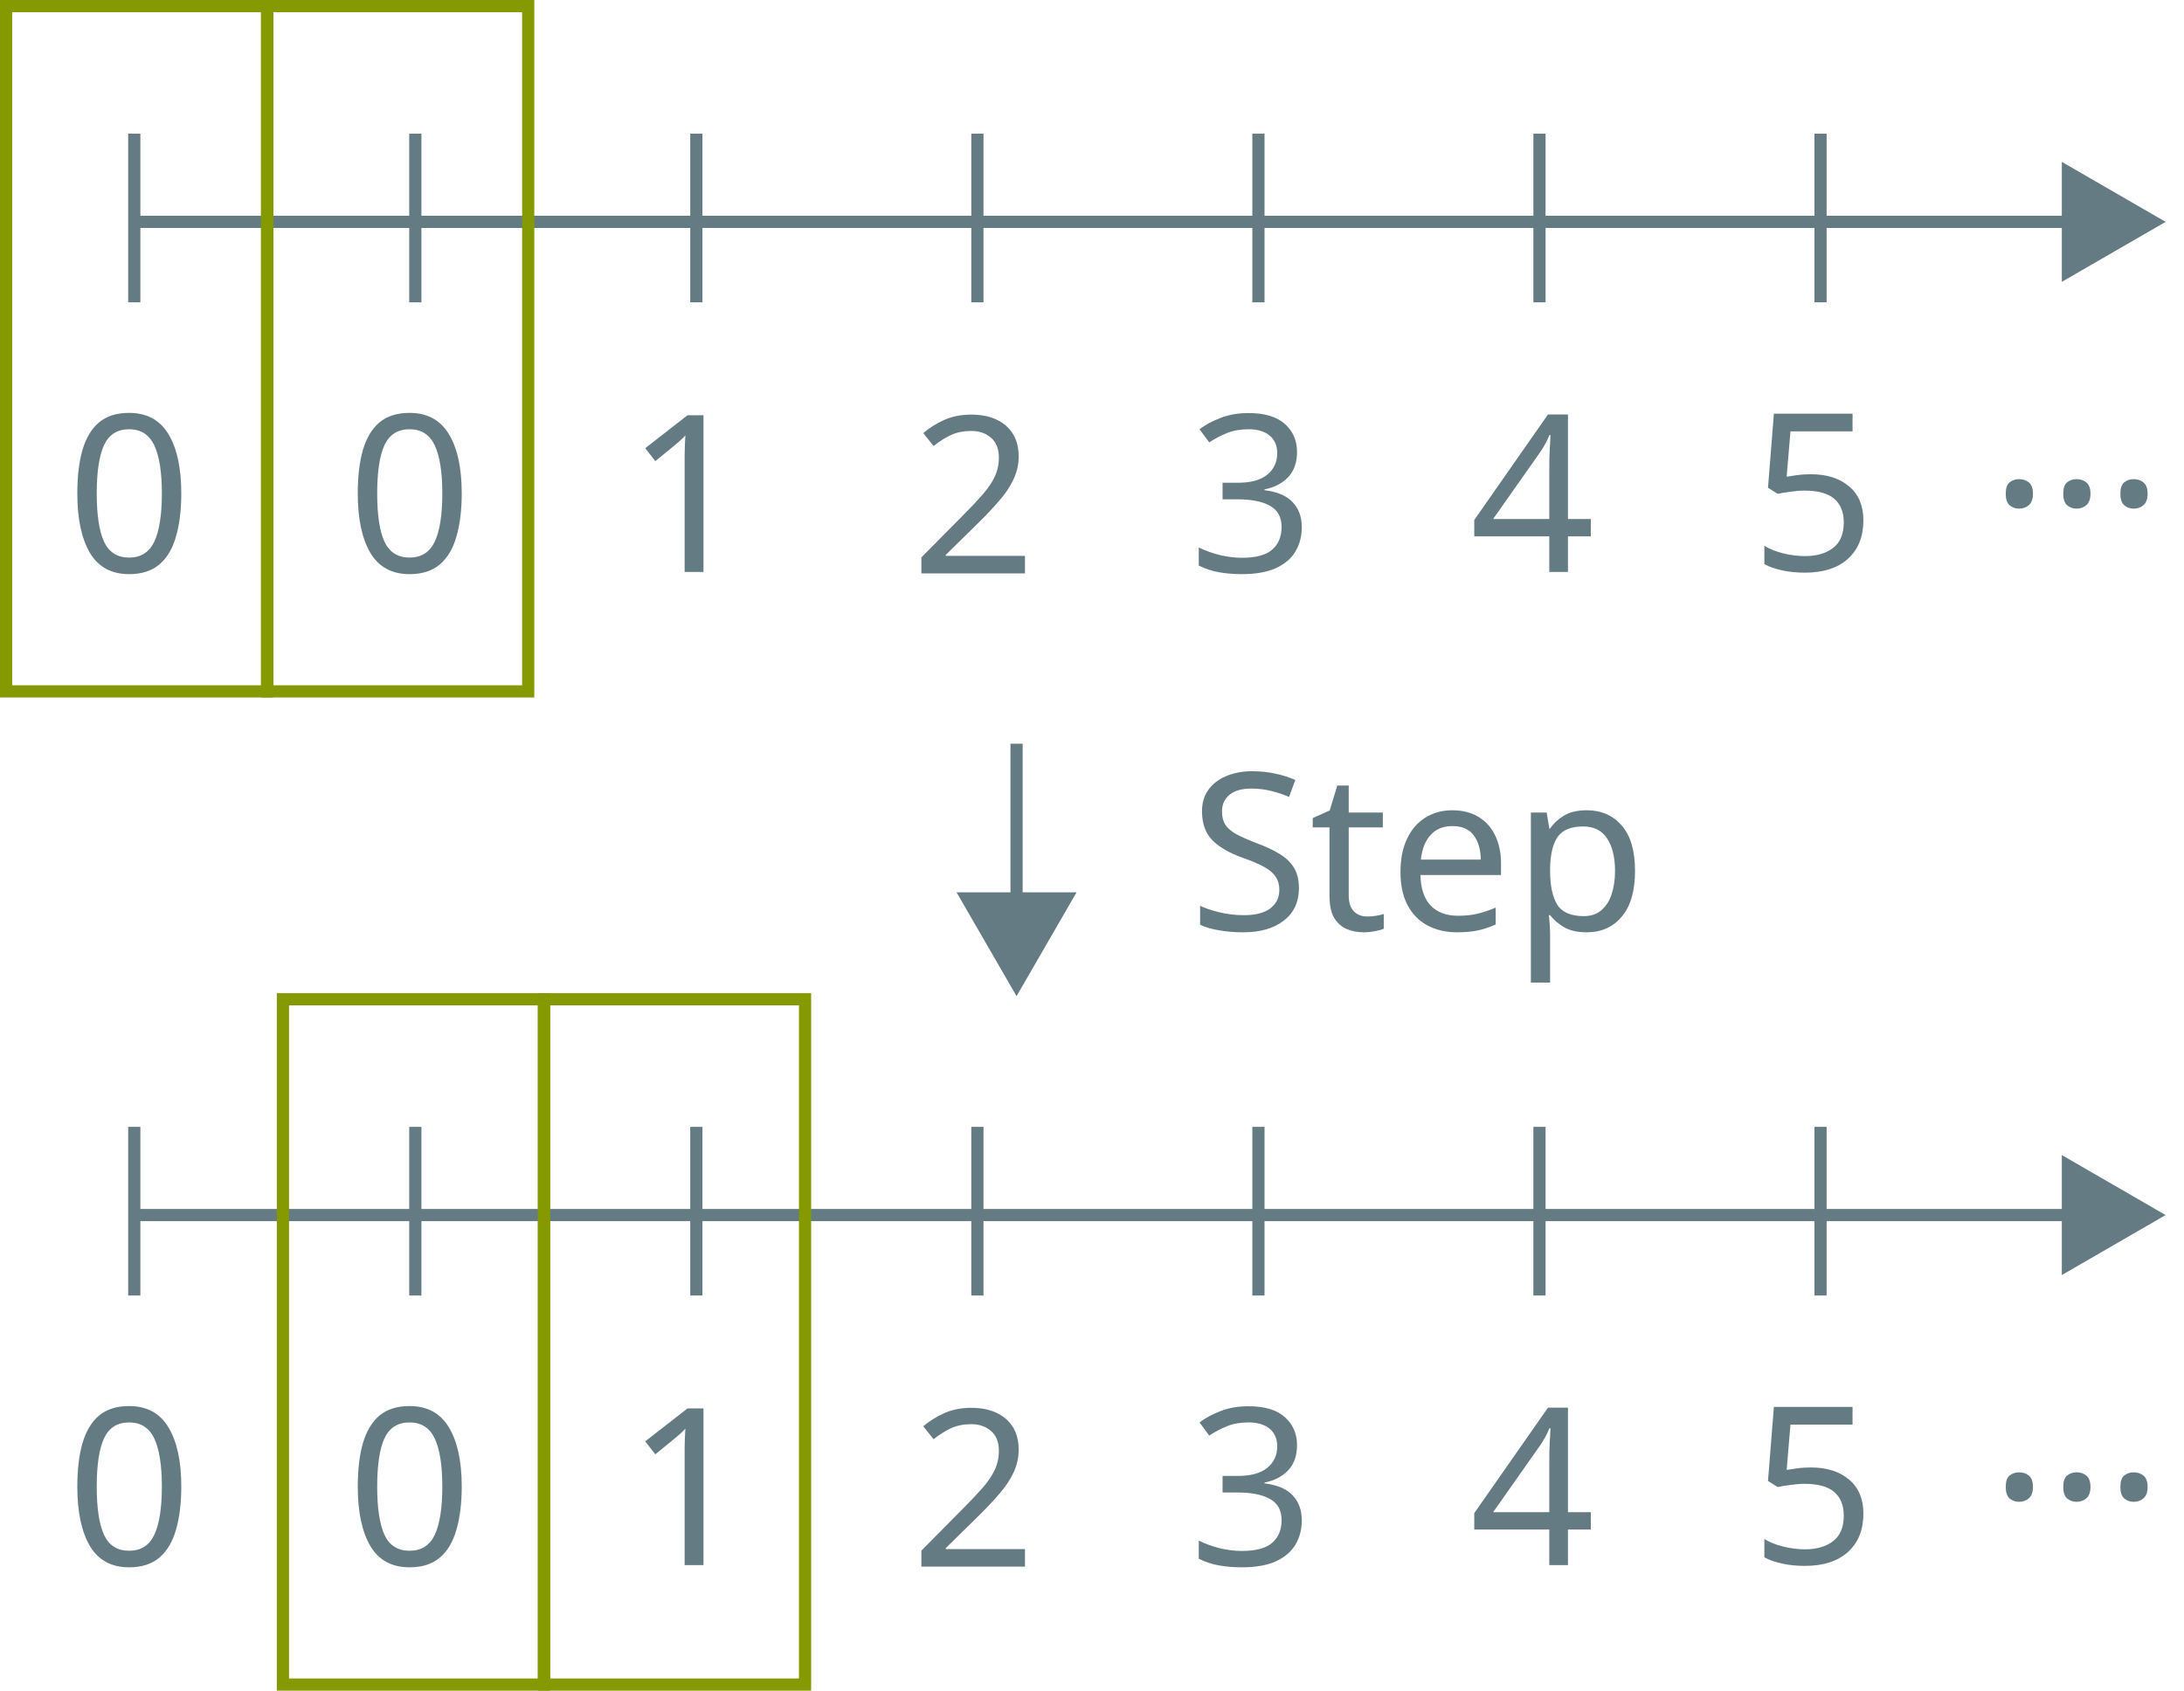
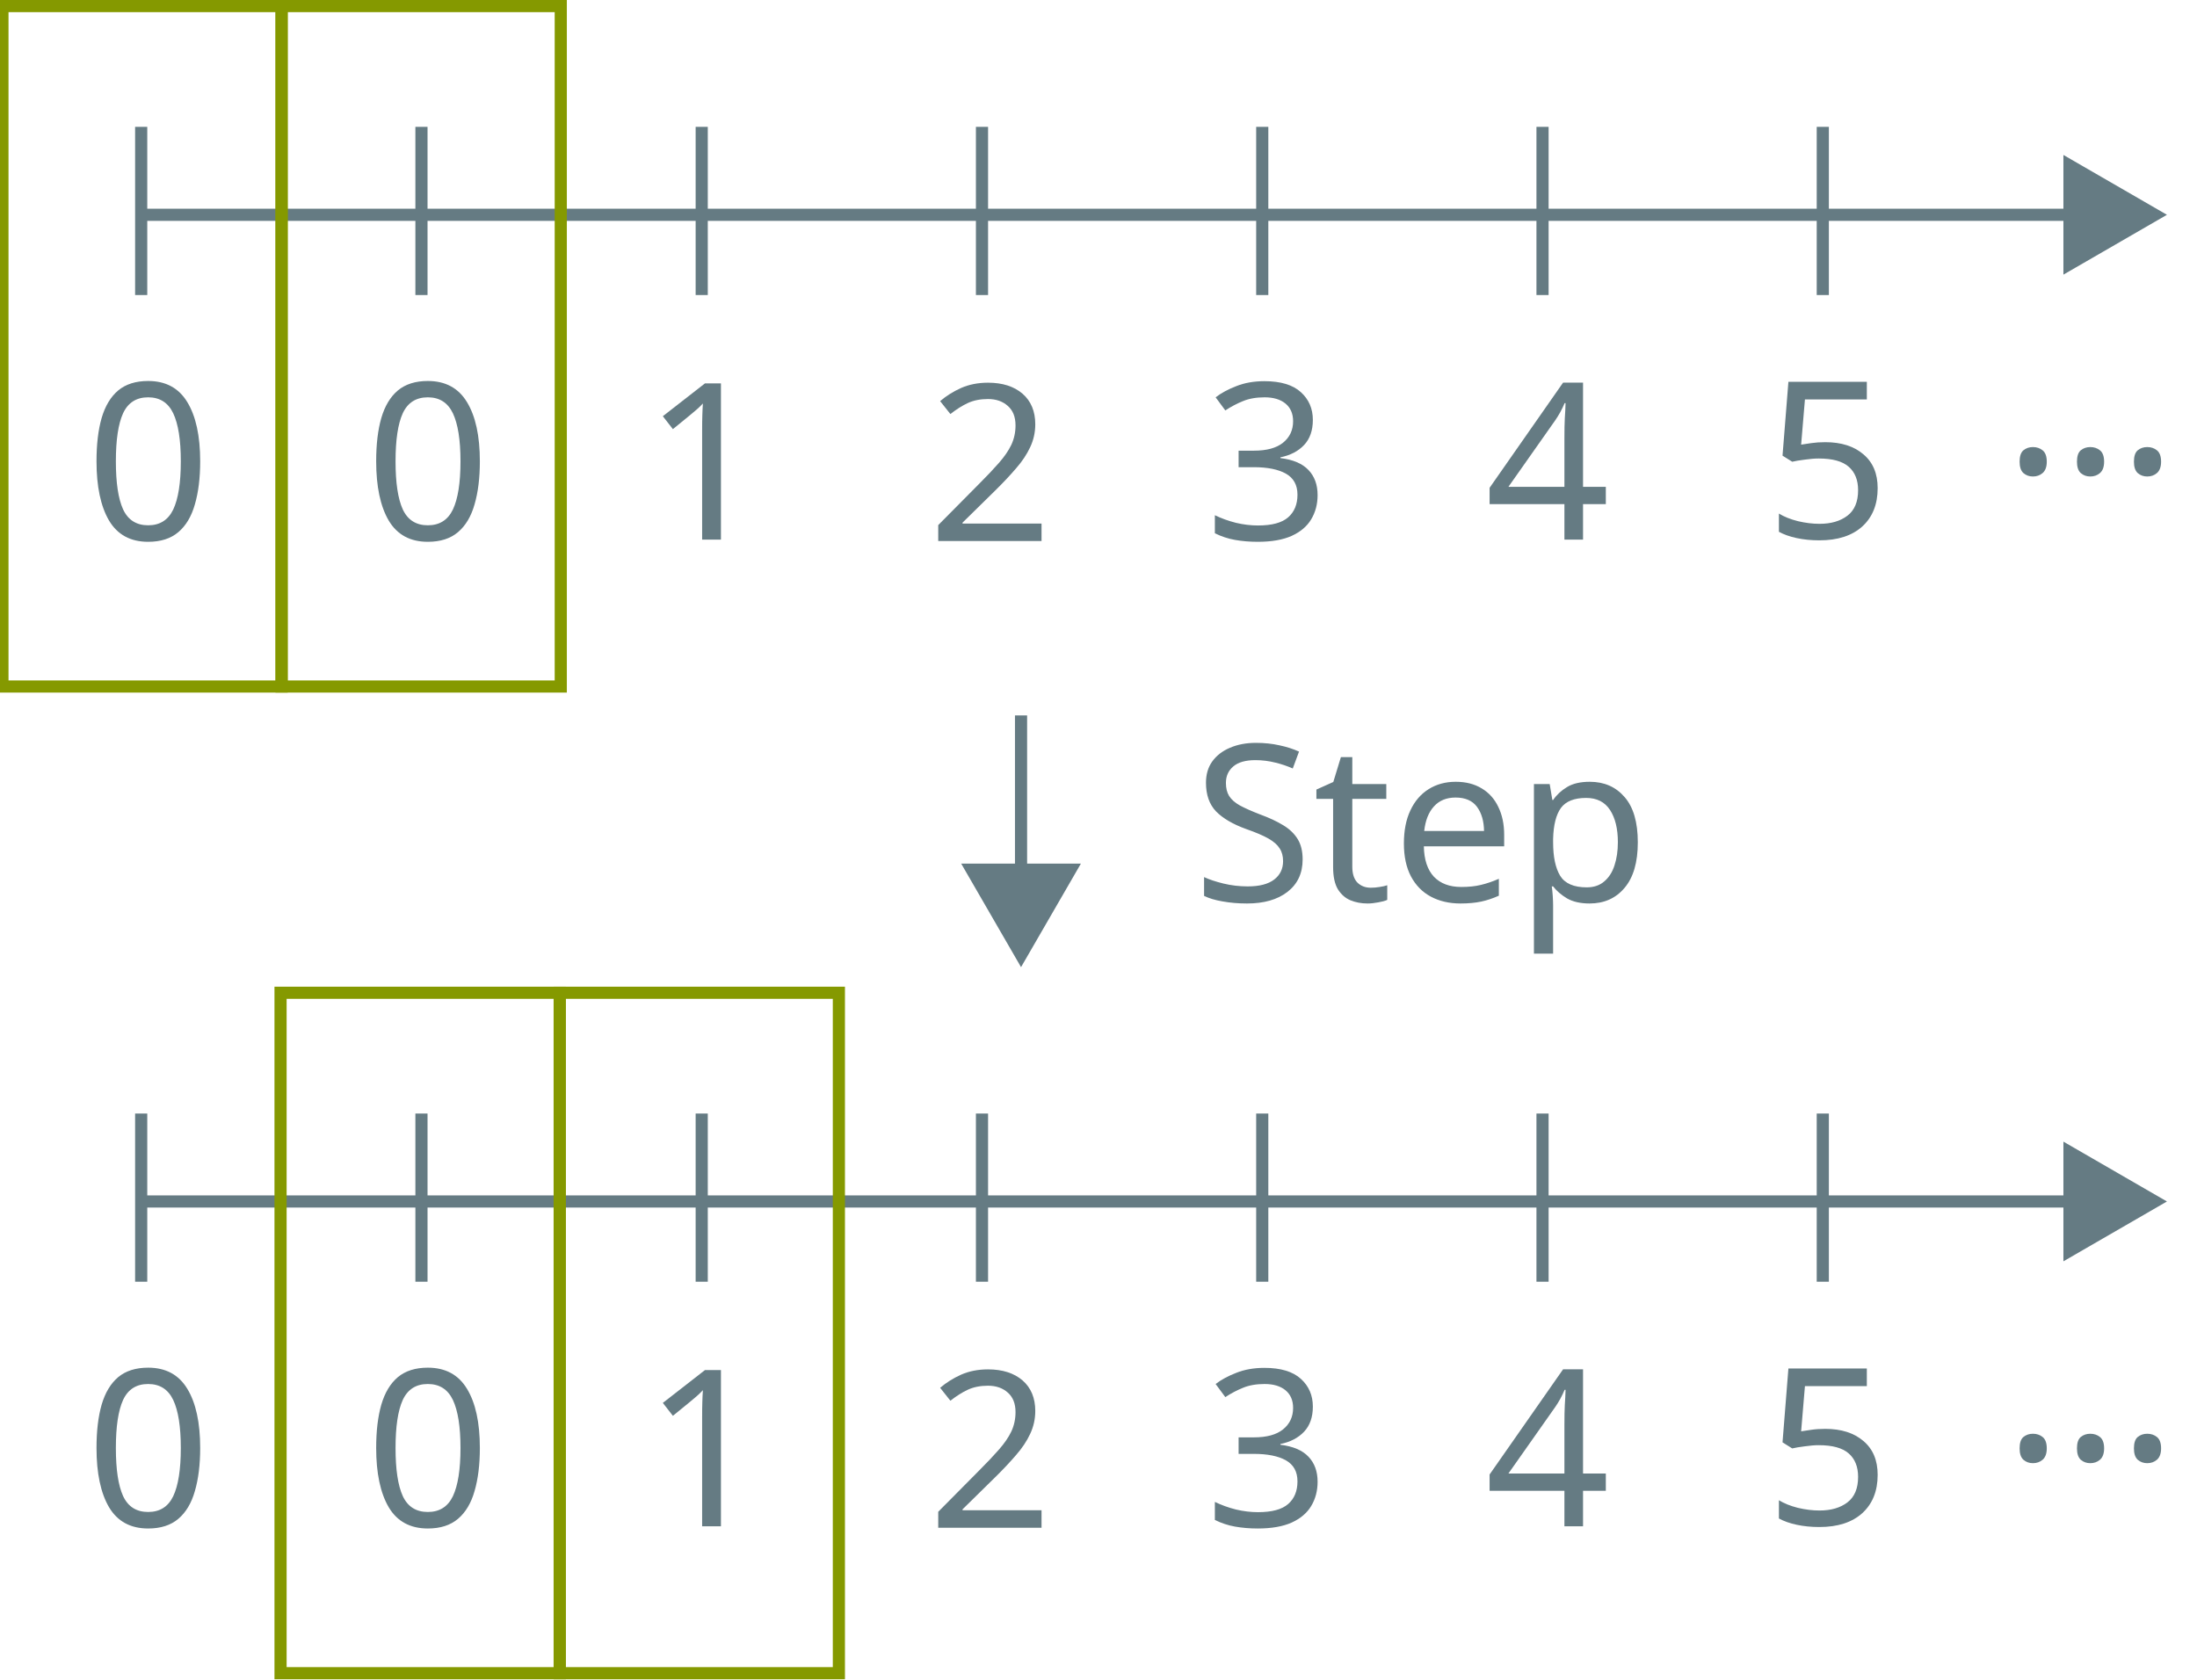
- <svg xmlns="http://www.w3.org/2000/svg" width="179.206" height="138.75" viewBox="0 0 179.206 138.75" id="svg2" version="1.1">
+ <svg xmlns="http://www.w3.org/2000/svg" width="180.77" height="138.194" viewBox="0 0 180.77 138.194" id="svg2" version="1.1">
  <defs id="defs4">
    <marker style="overflow:visible" id="marker4754" refX="0" refY="0" orient="auto">
      <path transform="scale(0.8,0.8)" style="fill:#657b83;fill-opacity:1;fill-rule:evenodd;stroke:#657b83;stroke-width:1pt;stroke-opacity:1" d="m 5.77,0 -8.65,5 0,-10 8.65,5 z" id="path4756" />
    </marker>
    <marker orient="auto" refY="0" refX="0" id="marker4720" style="overflow:visible">
      <path id="path4722" d="m 5.77,0 -8.65,5 0,-10 8.65,5 z" style="fill:#657b83;fill-opacity:1;fill-rule:evenodd;stroke:#657b83;stroke-width:1pt;stroke-opacity:1" transform="scale(0.8,0.8)" />
    </marker>
    <marker orient="auto" refY="0" refX="0" id="TriangleOutL" style="overflow:visible">
      <path id="path4316" d="m 5.77,0 -8.65,5 0,-10 8.65,5 z" style="fill:#657b83;fill-opacity:1;fill-rule:evenodd;stroke:#657b83;stroke-width:1pt;stroke-opacity:1" transform="scale(0.8,0.8)" />
    </marker>
  </defs>
-   <g id="layer1" transform="translate(-111.6753,-141.1548)">
-     <text xml:space="preserve" style="font-style:normal;font-weight:normal;font-size:18px;line-height:1000%;font-family:Source Sans Pro;letter-spacing:0px;word-spacing:0px;fill:#657b83;fill-opacity:1;stroke:none;stroke-width:1px;stroke-linecap:butt;stroke-linejoin:miter;stroke-opacity:1" x="117.143" y="188.084" id="text4136">
-       <tspan id="tspan4138" x="117.143" y="188.084">0</tspan>
-     </text>
-     <text id="text4140" y="188.084" x="140.156" style="font-style:normal;font-weight:normal;font-size:18px;line-height:1000%;font-family:Source Sans Pro;letter-spacing:0px;word-spacing:0px;fill:#657b83;fill-opacity:1;stroke:none;stroke-width:1px;stroke-linecap:butt;stroke-linejoin:miter;stroke-opacity:1" xml:space="preserve">
-       <tspan y="188.084" x="140.156" id="tspan4142">0</tspan>
-     </text>
-     <text id="text4144" y="188.093" x="163.006" style="font-style:normal;font-weight:normal;font-size:18px;line-height:1000%;font-family:Source Sans Pro;letter-spacing:0px;word-spacing:0px;fill:#657b83;fill-opacity:1;stroke:none;stroke-width:1px;stroke-linecap:butt;stroke-linejoin:miter;stroke-opacity:1" xml:space="preserve">
-       <tspan y="188.093" x="163.006" id="tspan4146">1</tspan>
-     </text>
-     <text xml:space="preserve" style="font-style:normal;font-weight:normal;font-size:18px;line-height:1000%;font-family:Source Sans Pro;letter-spacing:0px;word-spacing:0px;fill:#657b83;fill-opacity:1;stroke:none;stroke-width:1px;stroke-linecap:butt;stroke-linejoin:miter;stroke-opacity:1" x="186.419" y="188.211" id="text4148">
-       <tspan id="tspan4150" x="186.419" y="188.211">2</tspan>
-     </text>
-     <text id="text4152" y="188.084" x="209.226" style="font-style:normal;font-weight:normal;font-size:18px;line-height:1000%;font-family:Source Sans Pro;letter-spacing:0px;word-spacing:0px;fill:#657b83;fill-opacity:1;stroke:none;stroke-width:1px;stroke-linecap:butt;stroke-linejoin:miter;stroke-opacity:1" xml:space="preserve">
-       <tspan y="188.084" x="209.226" id="tspan4154">3</tspan>
-     </text>
-     <text xml:space="preserve" style="font-style:normal;font-weight:normal;font-size:18px;line-height:1000%;font-family:Source Sans Pro;letter-spacing:0px;word-spacing:0px;fill:#657b83;fill-opacity:1;stroke:none;stroke-width:1px;stroke-linecap:butt;stroke-linejoin:miter;stroke-opacity:1" x="232.27" y="188.093" id="text4156">
-       <tspan id="tspan4158" x="232.27" y="188.093">4</tspan>
-     </text>
-     <text xml:space="preserve" style="font-style:normal;font-weight:normal;font-size:18px;line-height:1000%;font-family:Source Sans Pro;letter-spacing:0px;word-spacing:0px;fill:#657b83;fill-opacity:1;stroke:none;stroke-width:1px;stroke-linecap:butt;stroke-linejoin:miter;stroke-opacity:1" x="255.309" y="187.965" id="text4160">
-       <tspan id="tspan4162" x="255.309" y="187.965">5</tspan>
-     </text>
-     <text id="text4164" y="182.648" x="274.956" style="font-style:normal;font-weight:normal;font-size:18px;line-height:1000%;font-family:Source Sans Pro;letter-spacing:0px;word-spacing:0px;fill:#657b83;fill-opacity:1;stroke:none;stroke-width:1px;stroke-linecap:butt;stroke-linejoin:miter;stroke-opacity:1" xml:space="preserve">
-       <tspan y="182.648" x="274.956" id="tspan4166">…</tspan>
-     </text>
-     <path style="fill:none;fill-rule:evenodd;stroke:#657b83;stroke-width:1px;stroke-linecap:butt;stroke-linejoin:miter;stroke-opacity:1;marker-end:url(#TriangleOutL)" d="m 122.228,159.362 161.464,0" id="path4168" />
-     <path style="fill:none;fill-rule:evenodd;stroke:#657b83;stroke-width:1px;stroke-linecap:butt;stroke-linejoin:miter;stroke-opacity:1" d="m 122.693,152.125 0,13.841" id="path4450" />
-     <path id="path4638" d="m 261.057,152.125 0,13.841" style="fill:none;fill-rule:evenodd;stroke:#657b83;stroke-width:1px;stroke-linecap:butt;stroke-linejoin:miter;stroke-opacity:1" />
-     <path style="fill:none;fill-rule:evenodd;stroke:#657b83;stroke-width:1px;stroke-linecap:butt;stroke-linejoin:miter;stroke-opacity:1" d="m 237.996,152.125 0,13.841" id="path4640" />
-     <path id="path4642" d="m 214.935,152.125 0,13.841" style="fill:none;fill-rule:evenodd;stroke:#657b83;stroke-width:1px;stroke-linecap:butt;stroke-linejoin:miter;stroke-opacity:1" />
-     <path style="fill:none;fill-rule:evenodd;stroke:#657b83;stroke-width:1px;stroke-linecap:butt;stroke-linejoin:miter;stroke-opacity:1" d="m 191.875,152.125 0,13.841" id="path4644" />
-     <path id="path4646" d="m 168.814,152.125 0,13.841" style="fill:none;fill-rule:evenodd;stroke:#657b83;stroke-width:1px;stroke-linecap:butt;stroke-linejoin:miter;stroke-opacity:1" />
-     <path style="fill:none;fill-rule:evenodd;stroke:#657b83;stroke-width:1px;stroke-linecap:butt;stroke-linejoin:miter;stroke-opacity:1" d="m 145.754,152.125 0,13.841" id="path4648" />
-     <rect style="opacity:1;fill:none;fill-opacity:1;stroke:#859900;stroke-width:1;stroke-miterlimit:4;stroke-dasharray:none;stroke-dashoffset:0;stroke-opacity:1" id="rect4650" width="21.41" height="56.24" x="112.175" y="141.655" />
-     <rect y="141.655" x="133.607" height="56.24" width="21.41" id="rect4652" style="opacity:1;fill:none;fill-opacity:1;stroke:#859900;stroke-width:1;stroke-miterlimit:4;stroke-dasharray:none;stroke-dashoffset:0;stroke-opacity:1" />
-     <text id="text4666" y="269.593" x="117.143" style="font-style:normal;font-weight:normal;font-size:18px;line-height:1000%;font-family:Source Sans Pro;letter-spacing:0px;word-spacing:0px;fill:#657b83;fill-opacity:1;stroke:none;stroke-width:1px;stroke-linecap:butt;stroke-linejoin:miter;stroke-opacity:1" xml:space="preserve">
-       <tspan y="269.593" x="117.143" id="tspan4668">0</tspan>
-     </text>
-     <text xml:space="preserve" style="font-style:normal;font-weight:normal;font-size:18px;line-height:1000%;font-family:Source Sans Pro;letter-spacing:0px;word-spacing:0px;fill:#657b83;fill-opacity:1;stroke:none;stroke-width:1px;stroke-linecap:butt;stroke-linejoin:miter;stroke-opacity:1" x="140.156" y="269.593" id="text4670">
-       <tspan id="tspan4672" x="140.156" y="269.593">0</tspan>
-     </text>
-     <text xml:space="preserve" style="font-style:normal;font-weight:normal;font-size:18px;line-height:1000%;font-family:Source Sans Pro;letter-spacing:0px;word-spacing:0px;fill:#657b83;fill-opacity:1;stroke:none;stroke-width:1px;stroke-linecap:butt;stroke-linejoin:miter;stroke-opacity:1" x="163.006" y="269.602" id="text4674">
-       <tspan id="tspan4676" x="163.006" y="269.602">1</tspan>
-     </text>
-     <text id="text4678" y="269.721" x="186.419" style="font-style:normal;font-weight:normal;font-size:18px;line-height:1000%;font-family:Source Sans Pro;letter-spacing:0px;word-spacing:0px;fill:#657b83;fill-opacity:1;stroke:none;stroke-width:1px;stroke-linecap:butt;stroke-linejoin:miter;stroke-opacity:1" xml:space="preserve">
-       <tspan y="269.721" x="186.419" id="tspan4680">2</tspan>
-     </text>
-     <text xml:space="preserve" style="font-style:normal;font-weight:normal;font-size:18px;line-height:1000%;font-family:Source Sans Pro;letter-spacing:0px;word-spacing:0px;fill:#657b83;fill-opacity:1;stroke:none;stroke-width:1px;stroke-linecap:butt;stroke-linejoin:miter;stroke-opacity:1" x="209.226" y="269.593" id="text4682">
-       <tspan id="tspan4684" x="209.226" y="269.593">3</tspan>
-     </text>
-     <text id="text4686" y="269.602" x="232.27" style="font-style:normal;font-weight:normal;font-size:18px;line-height:1000%;font-family:Source Sans Pro;letter-spacing:0px;word-spacing:0px;fill:#657b83;fill-opacity:1;stroke:none;stroke-width:1px;stroke-linecap:butt;stroke-linejoin:miter;stroke-opacity:1" xml:space="preserve">
-       <tspan y="269.602" x="232.27" id="tspan4688">4</tspan>
-     </text>
-     <text id="text4690" y="269.475" x="255.309" style="font-style:normal;font-weight:normal;font-size:18px;line-height:1000%;font-family:Source Sans Pro;letter-spacing:0px;word-spacing:0px;fill:#657b83;fill-opacity:1;stroke:none;stroke-width:1px;stroke-linecap:butt;stroke-linejoin:miter;stroke-opacity:1" xml:space="preserve">
-       <tspan y="269.475" x="255.309" id="tspan4692">5</tspan>
-     </text>
-     <text xml:space="preserve" style="font-style:normal;font-weight:normal;font-size:18px;line-height:1000%;font-family:Source Sans Pro;letter-spacing:0px;word-spacing:0px;fill:#657b83;fill-opacity:1;stroke:none;stroke-width:1px;stroke-linecap:butt;stroke-linejoin:miter;stroke-opacity:1" x="274.956" y="264.157" id="text4694">
-       <tspan id="tspan4696" x="274.956" y="264.157">…</tspan>
-     </text>
-     <path id="path4698" d="m 122.228,240.872 161.464,0" style="fill:none;fill-rule:evenodd;stroke:#657b83;stroke-width:1px;stroke-linecap:butt;stroke-linejoin:miter;stroke-opacity:1;marker-end:url(#marker4754)" />
-     <path id="path4700" d="m 122.693,233.634 0,13.841" style="fill:none;fill-rule:evenodd;stroke:#657b83;stroke-width:1px;stroke-linecap:butt;stroke-linejoin:miter;stroke-opacity:1" />
-     <path style="fill:none;fill-rule:evenodd;stroke:#657b83;stroke-width:1px;stroke-linecap:butt;stroke-linejoin:miter;stroke-opacity:1" d="m 261.057,233.634 0,13.841" id="path4702" />
-     <path id="path4704" d="m 237.996,233.634 0,13.841" style="fill:none;fill-rule:evenodd;stroke:#657b83;stroke-width:1px;stroke-linecap:butt;stroke-linejoin:miter;stroke-opacity:1" />
-     <path style="fill:none;fill-rule:evenodd;stroke:#657b83;stroke-width:1px;stroke-linecap:butt;stroke-linejoin:miter;stroke-opacity:1" d="m 214.935,233.634 0,13.841" id="path4706" />
-     <path id="path4708" d="m 191.875,233.634 0,13.841" style="fill:none;fill-rule:evenodd;stroke:#657b83;stroke-width:1px;stroke-linecap:butt;stroke-linejoin:miter;stroke-opacity:1" />
-     <path style="fill:none;fill-rule:evenodd;stroke:#657b83;stroke-width:1px;stroke-linecap:butt;stroke-linejoin:miter;stroke-opacity:1" d="m 168.814,233.634 0,13.841" id="path4710" />
-     <path id="path4712" d="m 145.754,233.634 0,13.841" style="fill:none;fill-rule:evenodd;stroke:#657b83;stroke-width:1px;stroke-linecap:butt;stroke-linejoin:miter;stroke-opacity:1" />
-     <rect y="223.164" x="134.891" height="56.24" width="21.41" id="rect4714" style="opacity:1;fill:none;fill-opacity:1;stroke:#859900;stroke-width:1;stroke-miterlimit:4;stroke-dasharray:none;stroke-dashoffset:0;stroke-opacity:1" />
-     <rect style="opacity:1;fill:none;fill-opacity:1;stroke:#859900;stroke-width:1;stroke-miterlimit:4;stroke-dasharray:none;stroke-dashoffset:0;stroke-opacity:1" id="rect4716" width="21.41" height="56.24" x="156.322" y="223.164" />
-     <path style="fill:none;fill-rule:evenodd;stroke:#657b83;stroke-width:1px;stroke-linecap:butt;stroke-linejoin:miter;stroke-opacity:1;marker-end:url(#marker4720)" d="m 195.088,202.192 0,15.032" id="path4718" />
-     <text xml:space="preserve" style="font-style:normal;font-weight:normal;font-size:18px;line-height:1000%;font-family:Source Sans Pro;letter-spacing:0px;word-spacing:0px;fill:#657b83;fill-opacity:1;stroke:none;stroke-width:1px;stroke-linecap:butt;stroke-linejoin:miter;stroke-opacity:1" x="209.226" y="217.481" id="text4800">
-       <tspan id="tspan4802" x="209.226" y="217.481">Step</tspan>
-     </text>
+   <g id="layer1" transform="translate(-111.0763,-141.6861)">
+     <g id="g3537" transform="translate(0,-1.63092)">
+       <path id="path4718" d="m 195.088,202.192 0,15.032" style="fill:none;fill-rule:evenodd;stroke:#657b83;stroke-width:1px;stroke-linecap:butt;stroke-linejoin:miter;stroke-opacity:1;marker-end:url(#marker4720)" />
+       <text id="text4800" y="217.481" x="209.226" style="font-style:normal;font-weight:normal;font-size:18px;line-height:1000%;font-family:'Source Sans Pro';letter-spacing:0px;word-spacing:0px;fill:#657b83;fill-opacity:1;stroke:none;stroke-width:1px;stroke-linecap:butt;stroke-linejoin:miter;stroke-opacity:1" xml:space="preserve">
+         <tspan y="217.481" x="209.226" id="tspan4802">Step</tspan>
+       </text>
+     </g>
+     <g id="g3504">
+       <g id="g3475">
+         <g id="g3431" transform="translate(0.9969941,-2)">
+           <text id="text4136" y="188.084" x="117.143" style="font-style:normal;font-weight:normal;font-size:18px;line-height:1000%;font-family:'Source Sans Pro';letter-spacing:0px;word-spacing:0px;fill:#657b83;fill-opacity:1;stroke:none;stroke-width:1px;stroke-linecap:butt;stroke-linejoin:miter;stroke-opacity:1" xml:space="preserve">
+             <tspan y="188.084" x="117.143" id="tspan4138">0</tspan>
+           </text>
+           <text xml:space="preserve" style="font-style:normal;font-weight:normal;font-size:18px;line-height:1000%;font-family:'Source Sans Pro';letter-spacing:0px;word-spacing:0px;fill:#657b83;fill-opacity:1;stroke:none;stroke-width:1px;stroke-linecap:butt;stroke-linejoin:miter;stroke-opacity:1" x="140.156" y="188.084" id="text4140">
+             <tspan id="tspan4142" x="140.156" y="188.084">0</tspan>
+           </text>
+           <text xml:space="preserve" style="font-style:normal;font-weight:normal;font-size:18px;line-height:1000%;font-family:'Source Sans Pro';letter-spacing:0px;word-spacing:0px;fill:#657b83;fill-opacity:1;stroke:none;stroke-width:1px;stroke-linecap:butt;stroke-linejoin:miter;stroke-opacity:1" x="163.006" y="188.093" id="text4144">
+             <tspan id="tspan4146" x="163.006" y="188.093">1</tspan>
+           </text>
+           <text id="text4148" y="188.211" x="186.419" style="font-style:normal;font-weight:normal;font-size:18px;line-height:1000%;font-family:'Source Sans Pro';letter-spacing:0px;word-spacing:0px;fill:#657b83;fill-opacity:1;stroke:none;stroke-width:1px;stroke-linecap:butt;stroke-linejoin:miter;stroke-opacity:1" xml:space="preserve">
+             <tspan y="188.211" x="186.419" id="tspan4150">2</tspan>
+           </text>
+           <text xml:space="preserve" style="font-style:normal;font-weight:normal;font-size:18px;line-height:1000%;font-family:'Source Sans Pro';letter-spacing:0px;word-spacing:0px;fill:#657b83;fill-opacity:1;stroke:none;stroke-width:1px;stroke-linecap:butt;stroke-linejoin:miter;stroke-opacity:1" x="209.226" y="188.084" id="text4152">
+             <tspan id="tspan4154" x="209.226" y="188.084">3</tspan>
+           </text>
+           <text id="text4156" y="188.093" x="232.27" style="font-style:normal;font-weight:normal;font-size:18px;line-height:1000%;font-family:'Source Sans Pro';letter-spacing:0px;word-spacing:0px;fill:#657b83;fill-opacity:1;stroke:none;stroke-width:1px;stroke-linecap:butt;stroke-linejoin:miter;stroke-opacity:1" xml:space="preserve">
+             <tspan y="188.093" x="232.27" id="tspan4158">4</tspan>
+           </text>
+           <text id="text4160" y="187.965" x="255.309" style="font-style:normal;font-weight:normal;font-size:18px;line-height:1000%;font-family:'Source Sans Pro';letter-spacing:0px;word-spacing:0px;fill:#657b83;fill-opacity:1;stroke:none;stroke-width:1px;stroke-linecap:butt;stroke-linejoin:miter;stroke-opacity:1" xml:space="preserve">
+             <tspan y="187.965" x="255.309" id="tspan4162">5</tspan>
+           </text>
+           <text xml:space="preserve" style="font-style:normal;font-weight:normal;font-size:18px;line-height:1000%;font-family:'Source Sans Pro';letter-spacing:0px;word-spacing:0px;fill:#657b83;fill-opacity:1;stroke:none;stroke-width:1px;stroke-linecap:butt;stroke-linejoin:miter;stroke-opacity:1" x="274.956" y="182.648" id="text4164">
+             <tspan id="tspan4166" x="274.956" y="182.648">…</tspan>
+           </text>
+         </g>
+         <g id="g3464">
+           <path id="path4168" d="m 122.228,159.362 161.464,0" style="fill:none;fill-rule:evenodd;stroke:#657b83;stroke-width:1px;stroke-linecap:butt;stroke-linejoin:miter;stroke-opacity:1;marker-end:url(#TriangleOutL)" />
+           <g id="g3455">
+             <path style="fill:none;fill-rule:evenodd;stroke:#657b83;stroke-width:1px;stroke-linecap:butt;stroke-linejoin:miter;stroke-opacity:1" d="m 122.693,152.125 0,13.841" id="path4450" />
+             <path id="path4638" d="m 261.057,152.125 0,13.841" style="fill:none;fill-rule:evenodd;stroke:#657b83;stroke-width:1px;stroke-linecap:butt;stroke-linejoin:miter;stroke-opacity:1" />
+             <path style="fill:none;fill-rule:evenodd;stroke:#657b83;stroke-width:1px;stroke-linecap:butt;stroke-linejoin:miter;stroke-opacity:1" d="m 237.996,152.125 0,13.841" id="path4640" />
+             <path id="path4642" d="m 214.935,152.125 0,13.841" style="fill:none;fill-rule:evenodd;stroke:#657b83;stroke-width:1px;stroke-linecap:butt;stroke-linejoin:miter;stroke-opacity:1" />
+             <path style="fill:none;fill-rule:evenodd;stroke:#657b83;stroke-width:1px;stroke-linecap:butt;stroke-linejoin:miter;stroke-opacity:1" d="m 191.875,152.125 0,13.841" id="path4644" />
+             <path id="path4646" d="m 168.814,152.125 0,13.841" style="fill:none;fill-rule:evenodd;stroke:#657b83;stroke-width:1px;stroke-linecap:butt;stroke-linejoin:miter;stroke-opacity:1" />
+             <path style="fill:none;fill-rule:evenodd;stroke:#657b83;stroke-width:1px;stroke-linecap:butt;stroke-linejoin:miter;stroke-opacity:1" d="m 145.754,152.125 0,13.841" id="path4648" />
+           </g>
+         </g>
+       </g>
+       <g transform="translate(0.9227007,0)" id="g3451">
+         <rect style="opacity:1;fill:none;fill-opacity:1;stroke:#859900;stroke-width:1;stroke-miterlimit:4;stroke-dasharray:none;stroke-dashoffset:0;stroke-opacity:1" id="rect4650" width="22.973" height="55.996" x="110.354" y="142.186" />
+         <rect y="142.186" x="133.321" height="55.996" width="22.973" id="rect3449" style="opacity:1;fill:none;fill-opacity:1;stroke:#859900;stroke-width:1;stroke-miterlimit:4;stroke-dasharray:none;stroke-dashoffset:0;stroke-opacity:1" />
+       </g>
+     </g>
+     <g id="g3542" transform="translate(0,81.19766)">
+       <g id="g3544">
+         <g transform="translate(0.9969941,-2)" id="g3546">
+           <text xml:space="preserve" style="font-style:normal;font-weight:normal;font-size:18px;line-height:1000%;font-family:'Source Sans Pro';letter-spacing:0px;word-spacing:0px;fill:#657b83;fill-opacity:1;stroke:none;stroke-width:1px;stroke-linecap:butt;stroke-linejoin:miter;stroke-opacity:1" x="117.143" y="188.084" id="text3548">
+             <tspan id="tspan3550" x="117.143" y="188.084">0</tspan>
+           </text>
+           <text id="text3552" y="188.084" x="140.156" style="font-style:normal;font-weight:normal;font-size:18px;line-height:1000%;font-family:'Source Sans Pro';letter-spacing:0px;word-spacing:0px;fill:#657b83;fill-opacity:1;stroke:none;stroke-width:1px;stroke-linecap:butt;stroke-linejoin:miter;stroke-opacity:1" xml:space="preserve">
+             <tspan y="188.084" x="140.156" id="tspan3554">0</tspan>
+           </text>
+           <text id="text3556" y="188.093" x="163.006" style="font-style:normal;font-weight:normal;font-size:18px;line-height:1000%;font-family:'Source Sans Pro';letter-spacing:0px;word-spacing:0px;fill:#657b83;fill-opacity:1;stroke:none;stroke-width:1px;stroke-linecap:butt;stroke-linejoin:miter;stroke-opacity:1" xml:space="preserve">
+             <tspan y="188.093" x="163.006" id="tspan3558">1</tspan>
+           </text>
+           <text xml:space="preserve" style="font-style:normal;font-weight:normal;font-size:18px;line-height:1000%;font-family:'Source Sans Pro';letter-spacing:0px;word-spacing:0px;fill:#657b83;fill-opacity:1;stroke:none;stroke-width:1px;stroke-linecap:butt;stroke-linejoin:miter;stroke-opacity:1" x="186.419" y="188.211" id="text3560">
+             <tspan id="tspan3562" x="186.419" y="188.211">2</tspan>
+           </text>
+           <text id="text3564" y="188.084" x="209.226" style="font-style:normal;font-weight:normal;font-size:18px;line-height:1000%;font-family:'Source Sans Pro';letter-spacing:0px;word-spacing:0px;fill:#657b83;fill-opacity:1;stroke:none;stroke-width:1px;stroke-linecap:butt;stroke-linejoin:miter;stroke-opacity:1" xml:space="preserve">
+             <tspan y="188.084" x="209.226" id="tspan3566">3</tspan>
+           </text>
+           <text xml:space="preserve" style="font-style:normal;font-weight:normal;font-size:18px;line-height:1000%;font-family:'Source Sans Pro';letter-spacing:0px;word-spacing:0px;fill:#657b83;fill-opacity:1;stroke:none;stroke-width:1px;stroke-linecap:butt;stroke-linejoin:miter;stroke-opacity:1" x="232.27" y="188.093" id="text3568">
+             <tspan id="tspan3570" x="232.27" y="188.093">4</tspan>
+           </text>
+           <text xml:space="preserve" style="font-style:normal;font-weight:normal;font-size:18px;line-height:1000%;font-family:'Source Sans Pro';letter-spacing:0px;word-spacing:0px;fill:#657b83;fill-opacity:1;stroke:none;stroke-width:1px;stroke-linecap:butt;stroke-linejoin:miter;stroke-opacity:1" x="255.309" y="187.965" id="text3572">
+             <tspan id="tspan3574" x="255.309" y="187.965">5</tspan>
+           </text>
+           <text id="text3576" y="182.648" x="274.956" style="font-style:normal;font-weight:normal;font-size:18px;line-height:1000%;font-family:'Source Sans Pro';letter-spacing:0px;word-spacing:0px;fill:#657b83;fill-opacity:1;stroke:none;stroke-width:1px;stroke-linecap:butt;stroke-linejoin:miter;stroke-opacity:1" xml:space="preserve">
+             <tspan y="182.648" x="274.956" id="tspan3578">…</tspan>
+           </text>
+         </g>
+         <g id="g3580">
+           <path style="fill:none;fill-rule:evenodd;stroke:#657b83;stroke-width:1px;stroke-linecap:butt;stroke-linejoin:miter;stroke-opacity:1;marker-end:url(#TriangleOutL)" d="m 122.228,159.362 161.464,0" id="path3582" />
+           <g id="g3584">
+             <path id="path3586" d="m 122.693,152.125 0,13.841" style="fill:none;fill-rule:evenodd;stroke:#657b83;stroke-width:1px;stroke-linecap:butt;stroke-linejoin:miter;stroke-opacity:1" />
+             <path style="fill:none;fill-rule:evenodd;stroke:#657b83;stroke-width:1px;stroke-linecap:butt;stroke-linejoin:miter;stroke-opacity:1" d="m 261.057,152.125 0,13.841" id="path3588" />
+             <path id="path3590" d="m 237.996,152.125 0,13.841" style="fill:none;fill-rule:evenodd;stroke:#657b83;stroke-width:1px;stroke-linecap:butt;stroke-linejoin:miter;stroke-opacity:1" />
+             <path style="fill:none;fill-rule:evenodd;stroke:#657b83;stroke-width:1px;stroke-linecap:butt;stroke-linejoin:miter;stroke-opacity:1" d="m 214.935,152.125 0,13.841" id="path3592" />
+             <path id="path3594" d="m 191.875,152.125 0,13.841" style="fill:none;fill-rule:evenodd;stroke:#657b83;stroke-width:1px;stroke-linecap:butt;stroke-linejoin:miter;stroke-opacity:1" />
+             <path style="fill:none;fill-rule:evenodd;stroke:#657b83;stroke-width:1px;stroke-linecap:butt;stroke-linejoin:miter;stroke-opacity:1" d="m 168.814,152.125 0,13.841" id="path3596" />
+             <path id="path3598" d="m 145.754,152.125 0,13.841" style="fill:none;fill-rule:evenodd;stroke:#657b83;stroke-width:1px;stroke-linecap:butt;stroke-linejoin:miter;stroke-opacity:1" />
+           </g>
+         </g>
+       </g>
+       <g id="g3600" transform="translate(23.80568,0)">
+         <rect y="142.186" x="110.354" height="55.996" width="22.973" id="rect3602" style="opacity:1;fill:none;fill-opacity:1;stroke:#859900;stroke-width:1;stroke-miterlimit:4;stroke-dasharray:none;stroke-dashoffset:0;stroke-opacity:1" />
+         <rect style="opacity:1;fill:none;fill-opacity:1;stroke:#859900;stroke-width:1;stroke-miterlimit:4;stroke-dasharray:none;stroke-dashoffset:0;stroke-opacity:1" id="rect3604" width="22.973" height="55.996" x="133.321" y="142.186" />
+       </g>
+     </g>
  </g>
</svg>
